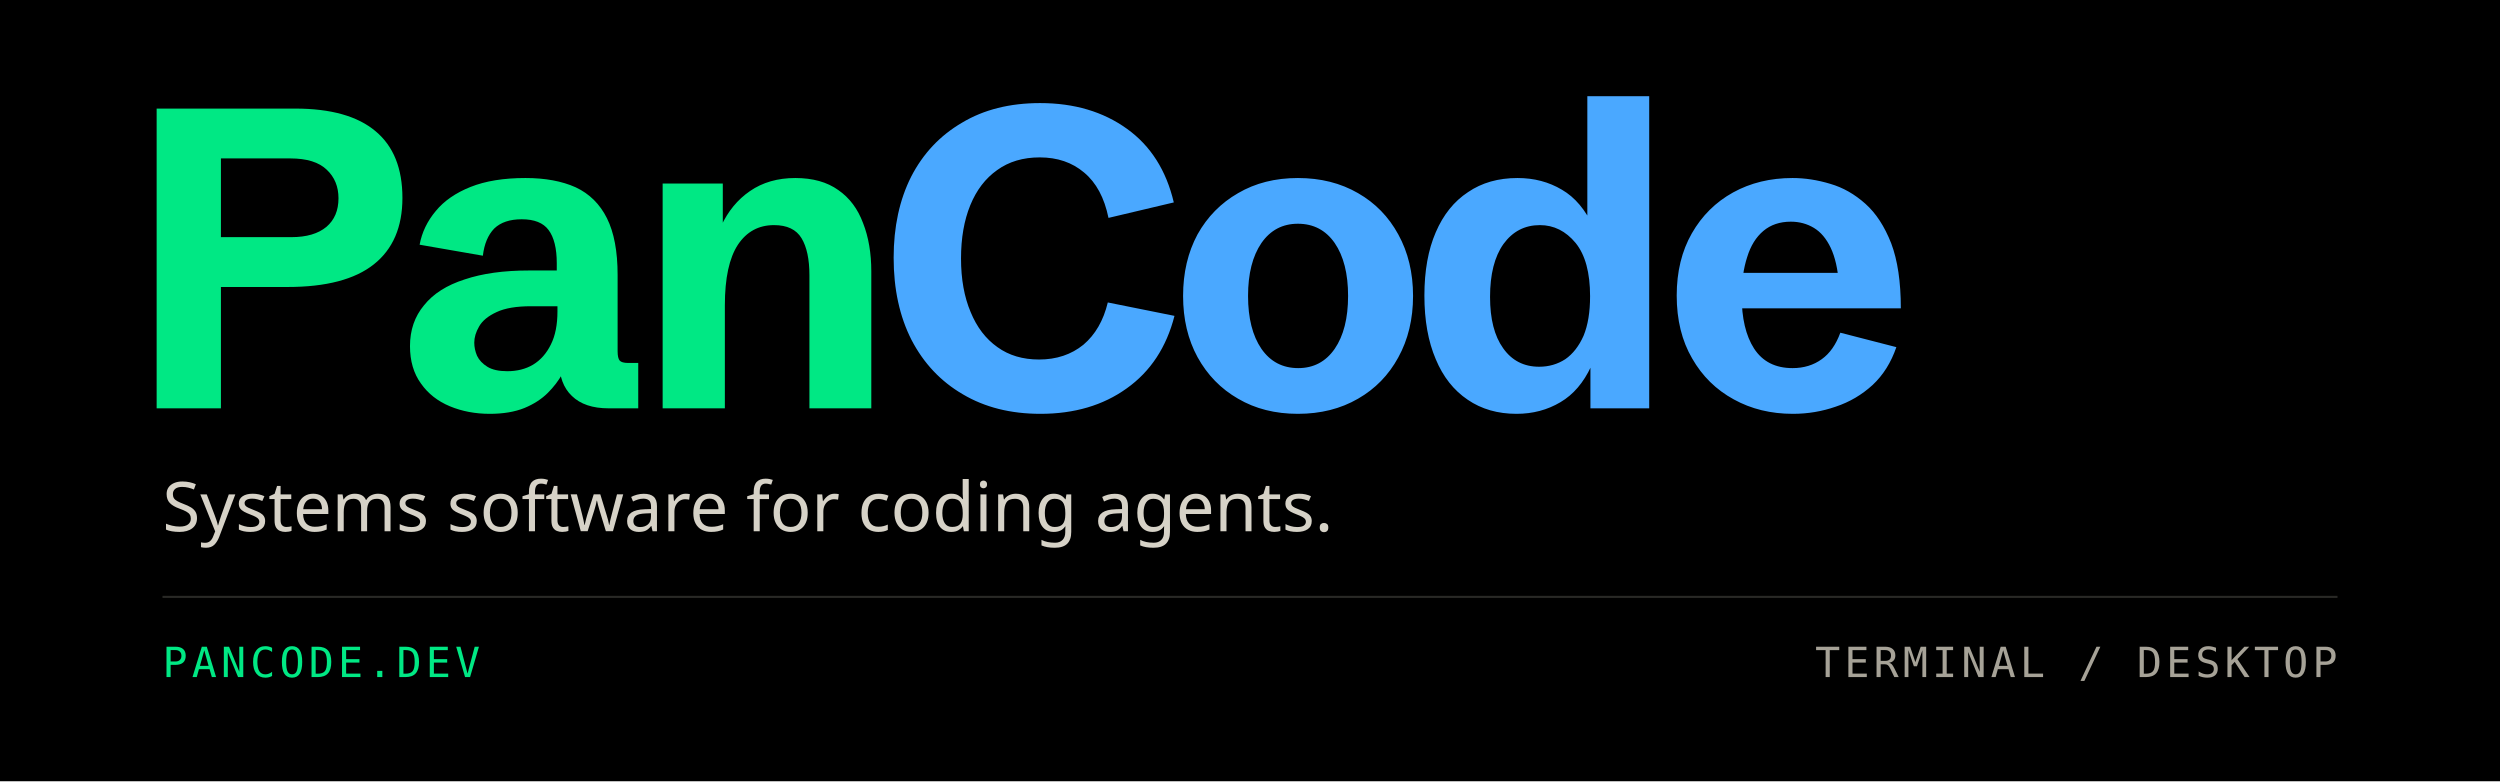
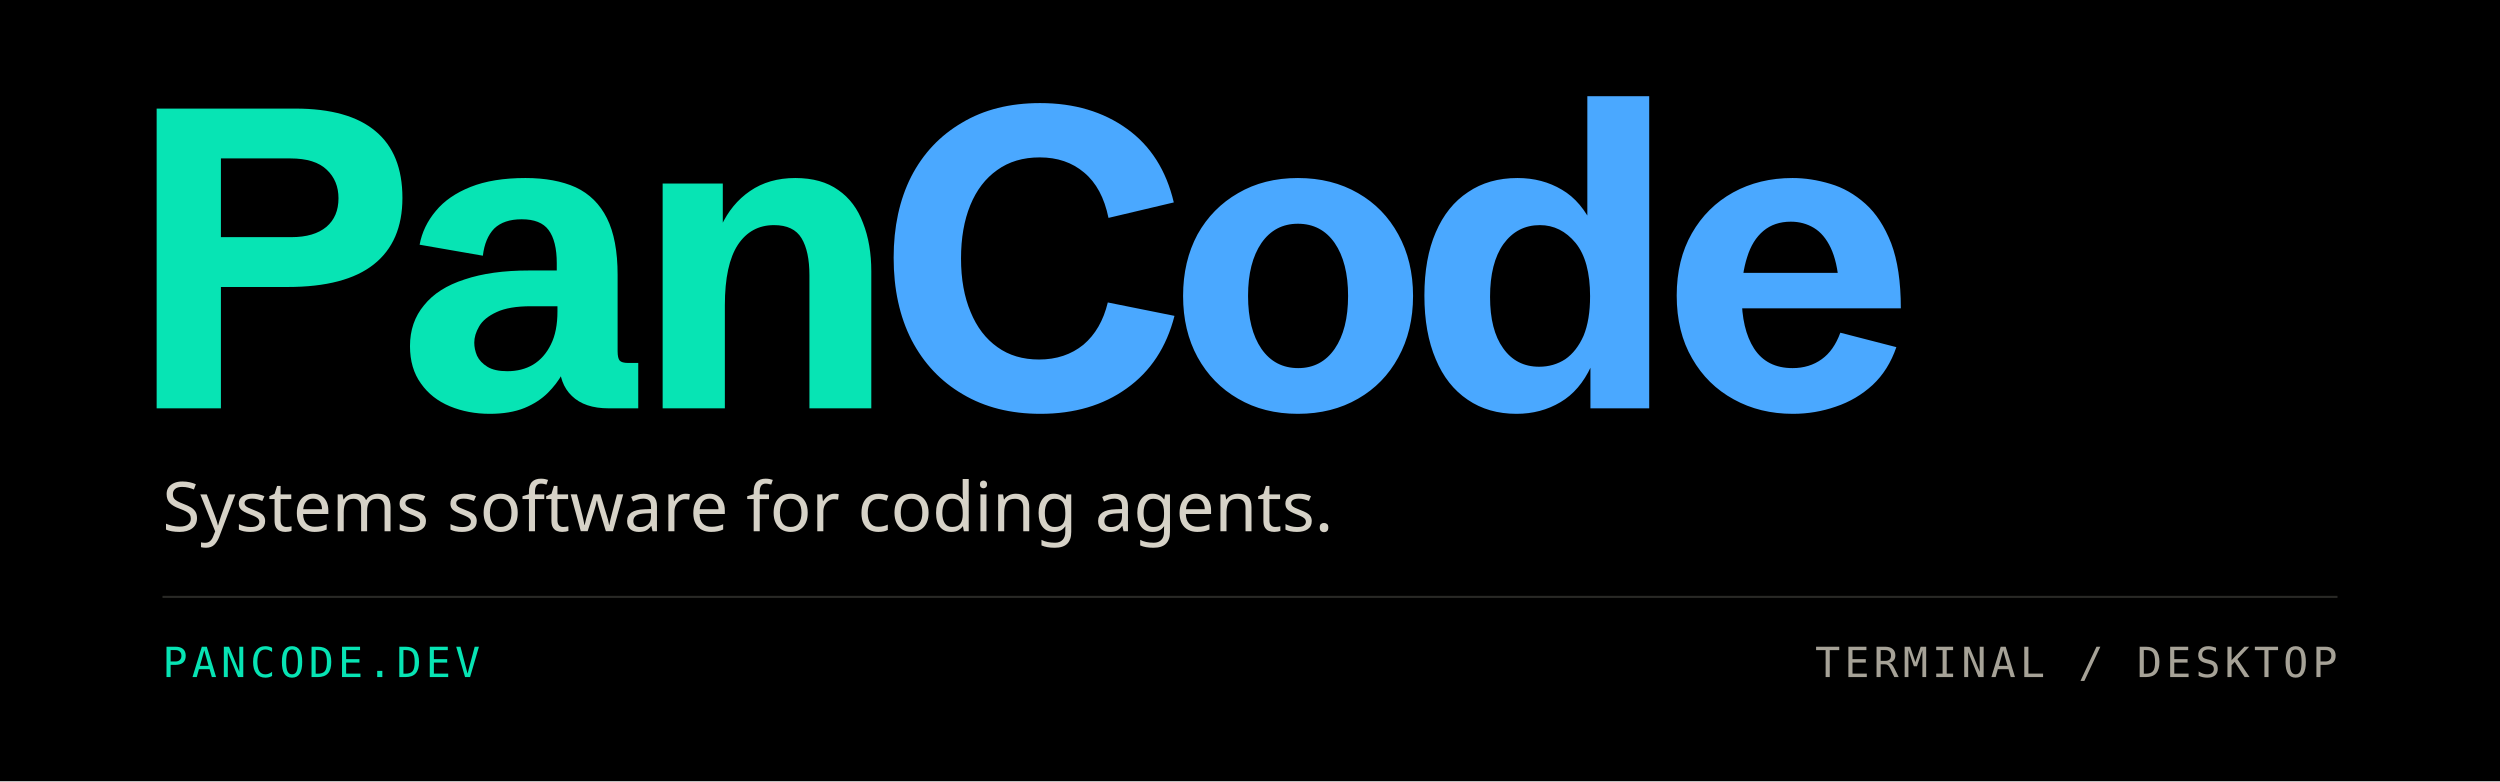
<svg xmlns="http://www.w3.org/2000/svg" width="2400" height="750" viewBox="0 0 2400 750">
  <style>
		@font-face { font-family: "Instrument Sans"; font-weight: 400 700; src: url("../../site/assets/fonts/instrument-sans.woff2") format("woff2"); }
		@font-face { font-family: "IBM Plex Mono"; font-weight: 500; src: url("../../site/assets/fonts/plex-500.woff2") format("woff2"); }
- 		.pan { fill: var(--palette-green400, #00e884); }
+ 		.pan { fill: var(--palette-green400, #07e4b4); }
		.code { fill: var(--palette-azure400, #4aa8ff); }
		.tagline { font: 400 66px "Instrument Sans", sans-serif; fill: var(--palette-ink2, #d6d2c7); }
- 		.url { font: 500 40px "IBM Plex Mono", monospace; letter-spacing: 4px; fill: var(--palette-green400, #00e884); }
+ 		.url { font: 500 40px "IBM Plex Mono", monospace; letter-spacing: 4px; fill: var(--palette-green400, #07e4b4); }
		.label { font: 500 40px "IBM Plex Mono", monospace; letter-spacing: 4px; fill: var(--palette-ink3, #a6a297); }
		.ground { fill: var(--palette-black, #000000); }
		.rule { fill: var(--palette-void4, #292926); }
	</style>
  <rect width="2400" height="750" class="ground" />
  <g transform="translate(122 392) scale(3.3)">
    <path class="pan" d="M8.6 0V-87.2H48.9Q64.5 -87.2 72.3 -80.6Q80.1 -74.1 80.1 -61.2Q80.1 -48.5 71.8 -41.9Q63.5 -35.3 46.7 -35.3H27.3V0ZM27.3 -49.8H47.8Q54.4 -49.8 58 -52.8Q61.5 -55.8 61.5 -61.1Q61.5 -66.2 58.1 -69.4Q54.7 -72.7 47.5 -72.7H27.3ZM105.5 1.6Q99.2 1.6 93.9 -0.6Q88.6 -2.8 85.5 -7.2Q82.3 -11.6 82.3 -18.1Q82.3 -25.1 86.4 -30Q90.4 -35 98.2 -37.5Q105.9 -40.1 116.9 -40.1H126.1L125 -38.4V-42.2Q125 -48.7 122.6 -51.9Q120.3 -55 114.8 -55Q109.6 -55 106.8 -52.3Q104.1 -49.5 103.5 -44.4L85.1 -47.6Q86.1 -53 89.8 -57.4Q93.4 -61.8 99.9 -64.4Q106.4 -67 115.9 -67Q124.5 -67 130.5 -64.3Q136.5 -61.5 139.6 -55.3Q142.7 -49.1 142.7 -38.8V-16.6Q142.7 -14.6 143.3 -13.9Q143.9 -13.2 145.8 -13.2H148.7V0H140.1Q133.1 0 129.4 -3.6Q125.7 -7.1 125.7 -13.7V-16.8L128.9 -15.6Q128.1 -13 126.6 -10Q125 -7.1 122.4 -4.5Q119.7 -1.8 115.6 -0.1Q111.4 1.6 105.5 1.6ZM110.6 -10.8Q114.9 -10.8 118.1 -12.7Q121.4 -14.7 123.3 -18.6Q125.2 -22.4 125.2 -28.2V-29.7H117.5Q111.1 -29.7 107.5 -28Q103.8 -26.3 102.4 -23.8Q101 -21.4 101 -19.1Q101 -17.2 101.8 -15.3Q102.7 -13.4 104.8 -12.1Q106.9 -10.8 110.6 -10.8ZM155.8 0V-65.4H173.3V-50.3L172.8 -53Q175.8 -59.5 181.2 -63.2Q186.7 -67 194.4 -67Q202 -67 206.9 -63.5Q211.8 -60.1 214.1 -53.9Q216.5 -47.8 216.5 -39.8V0H198.5V-38.7Q198.5 -45.7 196.2 -49.5Q193.9 -53.3 188.2 -53.3Q181.5 -53.3 177.7 -47.6Q173.9 -41.8 173.9 -30V0Z" />
    <path class="code" d="M265.7 1.6Q252.7 1.6 243.1 -4.1Q233.5 -9.7 228.2 -19.9Q223 -30.1 223 -43.8Q223 -57.3 228.1 -67.4Q233.3 -77.5 242.9 -83.1Q252.4 -88.8 265.6 -88.8Q280.5 -88.8 290.9 -81.3Q301.2 -73.9 304.5 -59.9L285.5 -55.4Q283.7 -64.2 278.4 -68.6Q273.2 -73 265.5 -73Q258.2 -73 253.1 -69.3Q248 -65.7 245.3 -59.1Q242.6 -52.5 242.6 -43.6Q242.6 -34.6 245.4 -28Q248.1 -21.4 253.2 -17.8Q258.2 -14.2 265.3 -14.2Q272.9 -14.2 278.2 -18.5Q283.4 -22.9 285.3 -30.8L304.7 -26.9Q301.2 -13.2 290.8 -5.8Q280.5 1.6 265.7 1.6ZM340.6 1.6Q330.7 1.6 323.2 -2.8Q315.7 -7.1 311.4 -14.9Q307.2 -22.6 307.2 -32.7Q307.2 -42.8 311.4 -50.6Q315.7 -58.3 323.2 -62.6Q330.7 -67 340.6 -67Q350.5 -67 358.1 -62.6Q365.6 -58.3 369.8 -50.6Q374.1 -42.8 374.1 -32.7Q374.1 -22.6 369.8 -14.8Q365.6 -7.1 358.1 -2.8Q350.5 1.6 340.6 1.6ZM340.7 -11.7Q347.4 -11.7 351.3 -17.3Q355.2 -23 355.2 -32.7Q355.2 -42.4 351.3 -48.1Q347.4 -53.7 340.6 -53.7Q333.9 -53.7 330 -48.1Q326.1 -42.4 326.1 -32.7Q326.1 -23 330 -17.3Q333.9 -11.7 340.7 -11.7ZM404.2 1.6Q396 1.6 390 -2.5Q383.9 -6.6 380.7 -14.3Q377.4 -22 377.4 -32.8Q377.4 -43.6 380.7 -51.2Q384 -58.9 390.1 -62.9Q396.1 -67 404.5 -67Q411.7 -67 417.4 -63.6Q423.1 -60.3 426.6 -52.7L424.8 -52.6V-90.8H442.8V0H425.7V-13.1L425.9 -12.2Q422.6 -5.1 417 -1.8Q411.3 1.6 404.2 1.6ZM410.8 -12.1Q415 -12.1 418.4 -14.3Q421.7 -16.6 423.7 -21.1Q425.6 -25.7 425.6 -32.6Q425.6 -42.9 421.4 -48.1Q417.1 -53.3 411 -53.3Q404.4 -53.3 400.4 -47.8Q396.5 -42.3 396.5 -32.4Q396.5 -22.8 400.3 -17.5Q404.1 -12.1 410.8 -12.1ZM484.6 1.6Q475 1.6 467.4 -2.6Q459.7 -6.8 455.3 -14.5Q450.8 -22.2 450.8 -32.8Q450.8 -43.2 455.2 -50.9Q459.6 -58.6 467.2 -62.8Q474.8 -67 484.5 -67Q489.9 -67 495.5 -65.3Q501 -63.7 505.7 -59.5Q510.3 -55.4 513.2 -48Q516 -40.6 516 -29.1H462.4V-39.4H499.9L498 -36.2Q497.5 -42.7 495.6 -46.7Q493.7 -50.7 490.7 -52.5Q487.7 -54.3 484 -54.3Q479.2 -54.3 476 -51.6Q472.8 -48.9 471.3 -44Q469.7 -39.1 469.7 -32.7Q469.7 -23 473.3 -17.4Q477 -11.7 484.5 -11.7Q489.4 -11.7 493 -14.3Q496.5 -16.8 498.4 -22L514.7 -17.8Q512.4 -11.1 507.8 -6.8Q503.1 -2.5 497.1 -0.5Q491.1 1.6 484.6 1.6Z" />
  </g>
  <text class="tagline" x="156" y="510">Systems software for coding agents.</text>
  <rect class="rule" x="156" y="572" width="2088" height="2" />
  <text class="url" x="156" y="650">PANCODE.DEV</text>
  <text class="label" x="2244" y="650" text-anchor="end">TERMINAL / DESKTOP</text>
</svg>
